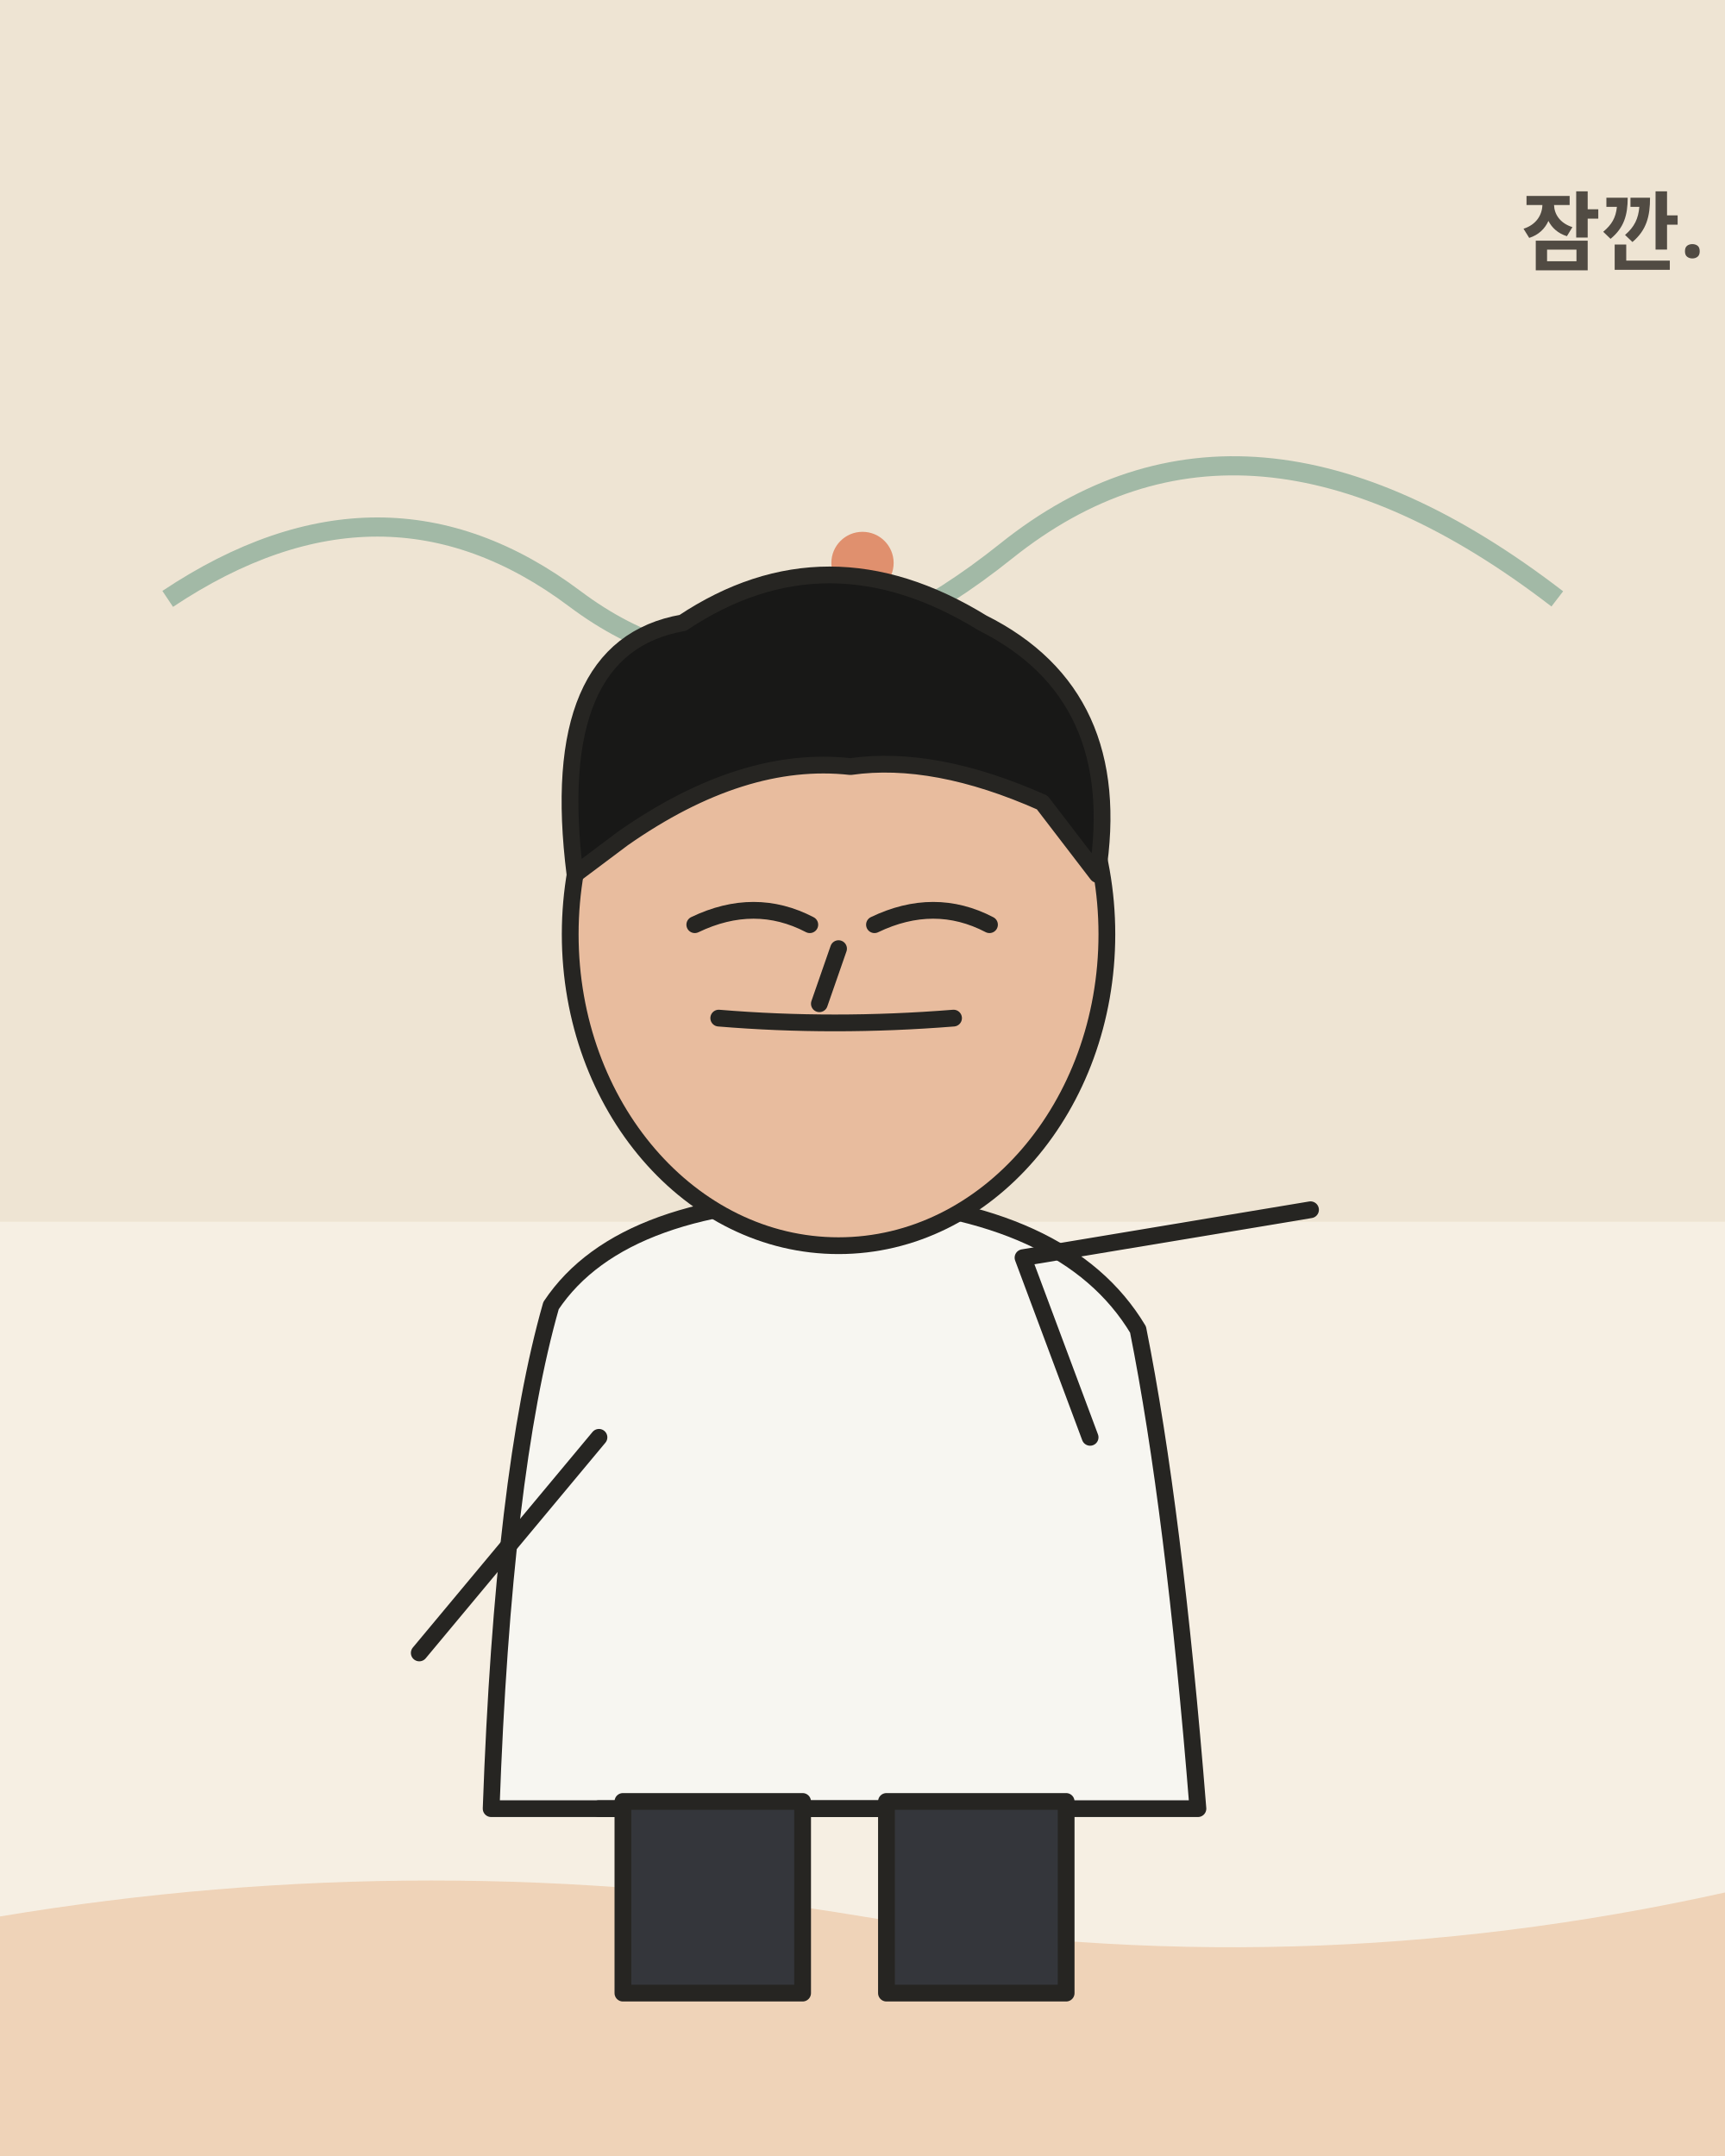
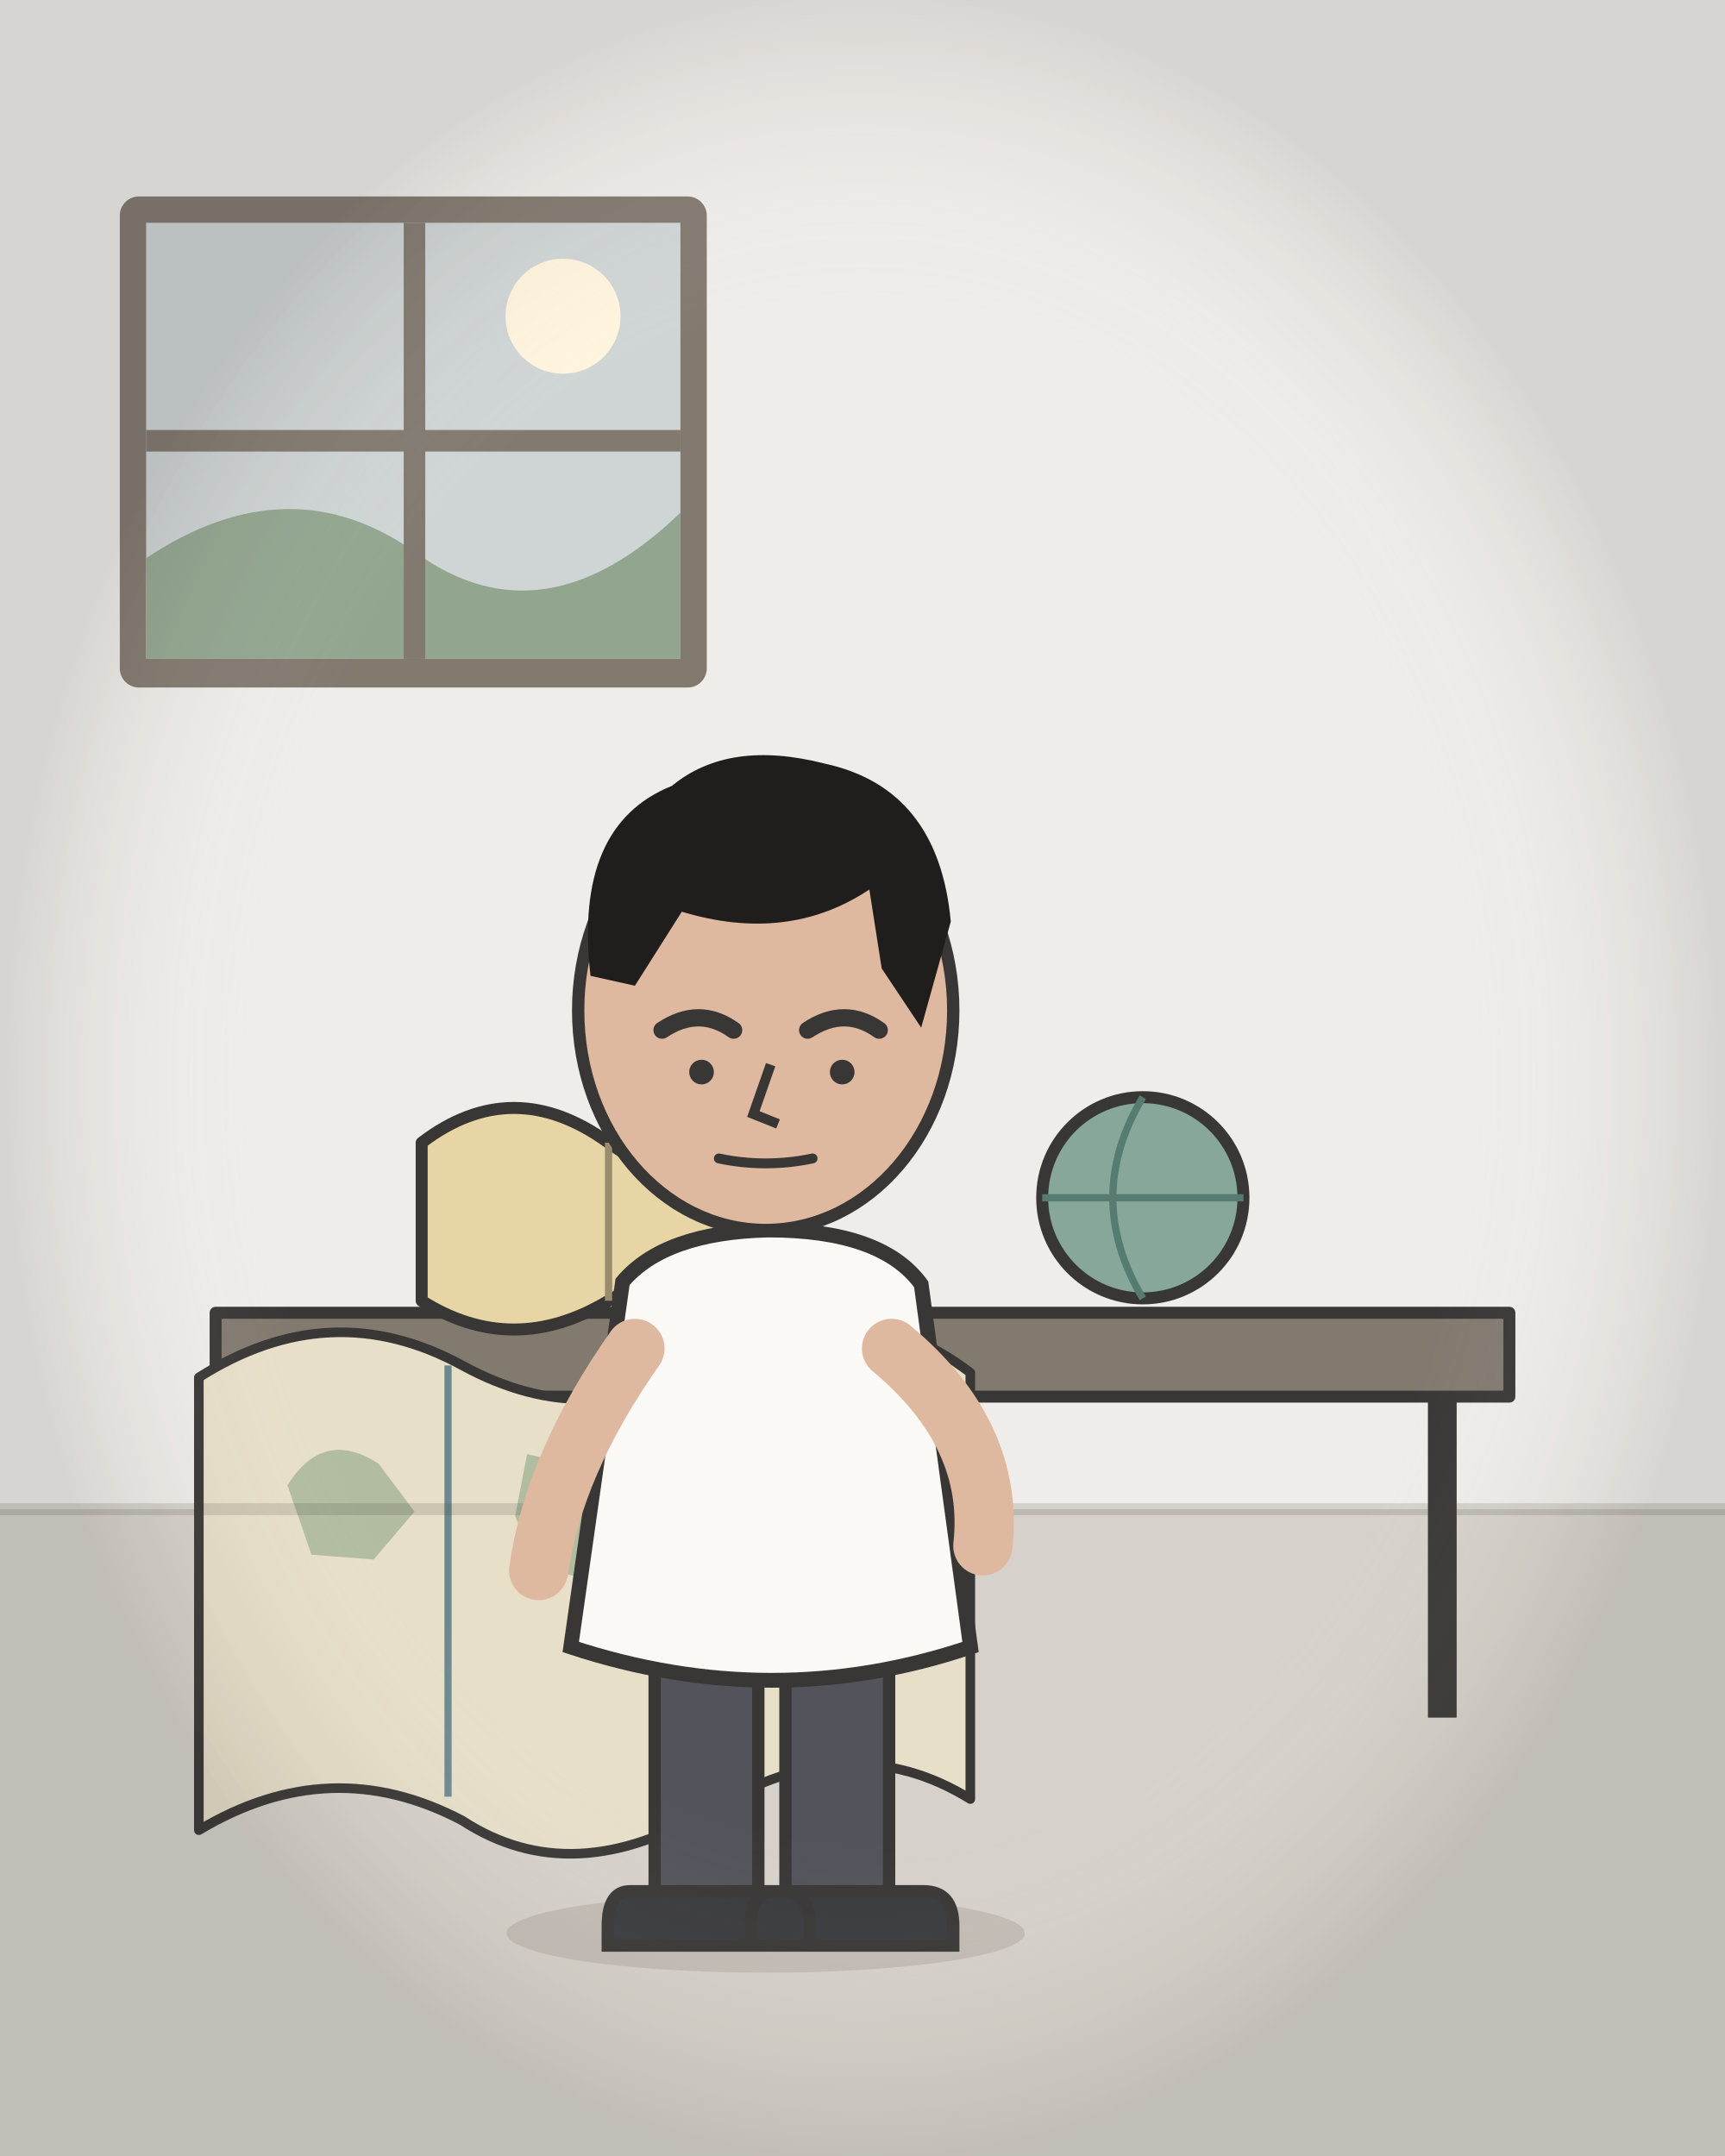
- <svg xmlns="http://www.w3.org/2000/svg" viewBox="0 0 720 900" role="img" aria-label="웹툰 장면">
-   <rect width="720" height="900" fill="#f6efe3" />
-   <rect x="0" y="0" width="720" height="510" fill="#eee4d3" />
-   <path d="M70 250 Q160 190 240 250 T420 230 T650 250" fill="none" stroke="#a2b9a6" stroke-width="8" />
-   <circle cx="360" cy="235" r="13" fill="#e0906e" />
-   <path d="M0 800 Q180 770 360 800 T720 790V900H0Z" fill="#e7b183" opacity=".45" />
-   <g stroke="#262522" stroke-width="7" stroke-linecap="round" stroke-linejoin="round">
-     <path d="M205 755 Q210 615 230 545 Q260 500 355 500 Q445 505 475 555 Q490 630 500 755Z" fill="#f7f6f1" />
-     <path d="M250 755h195" fill="none" />
-     <ellipse cx="350" cy="390" rx="112" ry="130" fill="#e8bc9e" />
-     <path d="M240 365 Q228 270 285 260 Q345 220 410 260 Q470 290 458 365 L435 335 Q390 315 355 320 Q310 315 260 350Z" fill="#181817" />
-     <path d="M290 386q25 -12 48 0M365 386q25 -12 48 0M300 425q48 4 98 0" fill="none" />
-     <path d="M350 396l-8 23" fill="none" />
-     <path d="M250 600l-75 90M455 600l-28-75 120-20" fill="none" />
-     <rect x="260" y="752" width="75" height="80" fill="#34363b" />
-     <rect x="370" y="752" width="75" height="80" fill="#34363b" />
+ <svg xmlns="http://www.w3.org/2000/svg" viewBox="0 0 720 900" role="img" aria-label="웹툰 장면 삽화">
+   <defs>
+     <linearGradient id="wall" x2="0" y2="1">
+       <stop stop-color="#efede9" />
+       <stop offset="1" stop-color="#d6d1ca" />
+     </linearGradient>
+     <linearGradient id="lamp" x2="1" y2="1">
+       <stop stop-color="#fff4dd" />
+       <stop offset="1" stop-color="#fff" stop-opacity="0" />
+     </linearGradient>
+     <radialGradient id="shade">
+       <stop offset=".7" stop-color="#fff" stop-opacity="0" />
+       <stop offset="1" stop-color="#393735" stop-opacity=".13" />
+     </radialGradient>
+   </defs>
+   <rect width="720" height="900" fill="url(#wall)" />
+   <rect width="720" height="900" fill="#efede9" />
+   <path d="M0 630h720v270H0z" fill="#d6d1ca" />
+   <g>
+     <rect x="50" y="82" width="245" height="205" rx="8" fill="#82796f" />
+     <rect x="61" y="93" width="223" height="182" fill="#cfd4d5" />
+     <circle cx="235" cy="132" r="24" fill="#fff4dd" />
+     <path d="M61 233q60-40 113-2t110-17v61H61z" fill="#92a68f" />
+     <path d="M173 93v182M61 184h223" stroke="#82796f" stroke-width="9" />
  </g>
-   <g font-family="sans-serif" font-weight="700" fill="#514b43">
-     <text x="635" y="110" font-size="36">잠깐.</text>
+   <g stroke="#393735" stroke-width="5" stroke-linejoin="round">
+     <path d="M90 548h540v35H90z" fill="#82796f" />
+     <path d="M118 583v134M602 583v134" stroke-width="12" />
+     <path d="M176 477q38-29 78 0t80 0v66q-40-24-80 0t-78 0z" fill="#e7d5a6" />
+     <path d="M254 477v66" fill="none" stroke="#9a8d6d" stroke-width="3" />
+     <circle cx="477" cy="500" r="42" fill="#86a79a" />
+     <path d="M435 500h84M477 458q-25 42 0 84" fill="none" stroke="#567b70" stroke-width="3" />
  </g>
+   <g stroke="#393735" stroke-width="4" stroke-linejoin="round">
+     <path d="M83 575q55-35 110-5t104-4q58-31 108 7v178q-50-31-108 4t-104 5q-55-29-110 4z" fill="#e7dfc8" />
+     <path d="M187 570v180M297 566v180" fill="none" stroke="#6d8990" stroke-width="3" />
+     <path d="M120 620q15-24 38-9l15 20-17 20-26-2zM220 607l34 8 18 30-17 17-30-8-10-21zM330 635l39-8 18 22-19 18-31-4z" fill="#b2bd9f" stroke="none" />
+   </g>
+   <path d="M0 630h720" stroke="#393735" opacity=".16" stroke-width="5" />
+   <g transform="translate(196 292) scale(1.03)">
+     <ellipse cx="120" cy="500" rx="105" ry="16" fill="#473d34" opacity=".14" />
+     <path d="M75 385h42v114H75zM128 385h42v114h-42z" fill="#53545b" stroke="#393735" stroke-width="5" />
+     <path d="M65 483h61q12 0 12 14v8H56v-8q0-14 9-14zM123 483h61q12 0 12 14v8h-82v-8q0-14 9-14z" fill="#393a3e" stroke="#393735" stroke-width="5" />
+     <path d="M62 236q17-20 59-21 46 0 62 22l20 147q-80 27-162 0z" fill="#faf9f6" stroke="#393735" stroke-width="6" />
+     <path d="M67 263Q34 310 28 353M171 263q42 35 37 80" fill="none" stroke="#dfb99f" stroke-width="24" stroke-linecap="round" />
+     <ellipse cx="120" cy="126" rx="76" ry="89" fill="#dfb99f" stroke="#393735" stroke-width="5" />
+     <path d="M49 112Q42 51 82 35q23-19 62-9 46 10 51 64l-12 43-16-24-5-32q-33 22-76 9l-19 30z" fill="#201e1d" />
+     <path d="M78 134q15-10 29 0M137 134q15-10 29 0" fill="none" stroke="#393735" stroke-width="7" stroke-linecap="round" />
+     <circle cx="94" cy="151" r="5" fill="#393735" />
+     <circle cx="151" cy="151" r="5" fill="#393735" />
+     <path d="M122 148l-7 20 10 4" fill="none" stroke="#393735" stroke-width="4" />
+     <path d="M101 186q19 4 38 0" fill="none" stroke="#393735" stroke-width="4" stroke-linecap="round" />
+   </g>
+   <rect width="720" height="900" fill="url(#shade)" />
</svg>
